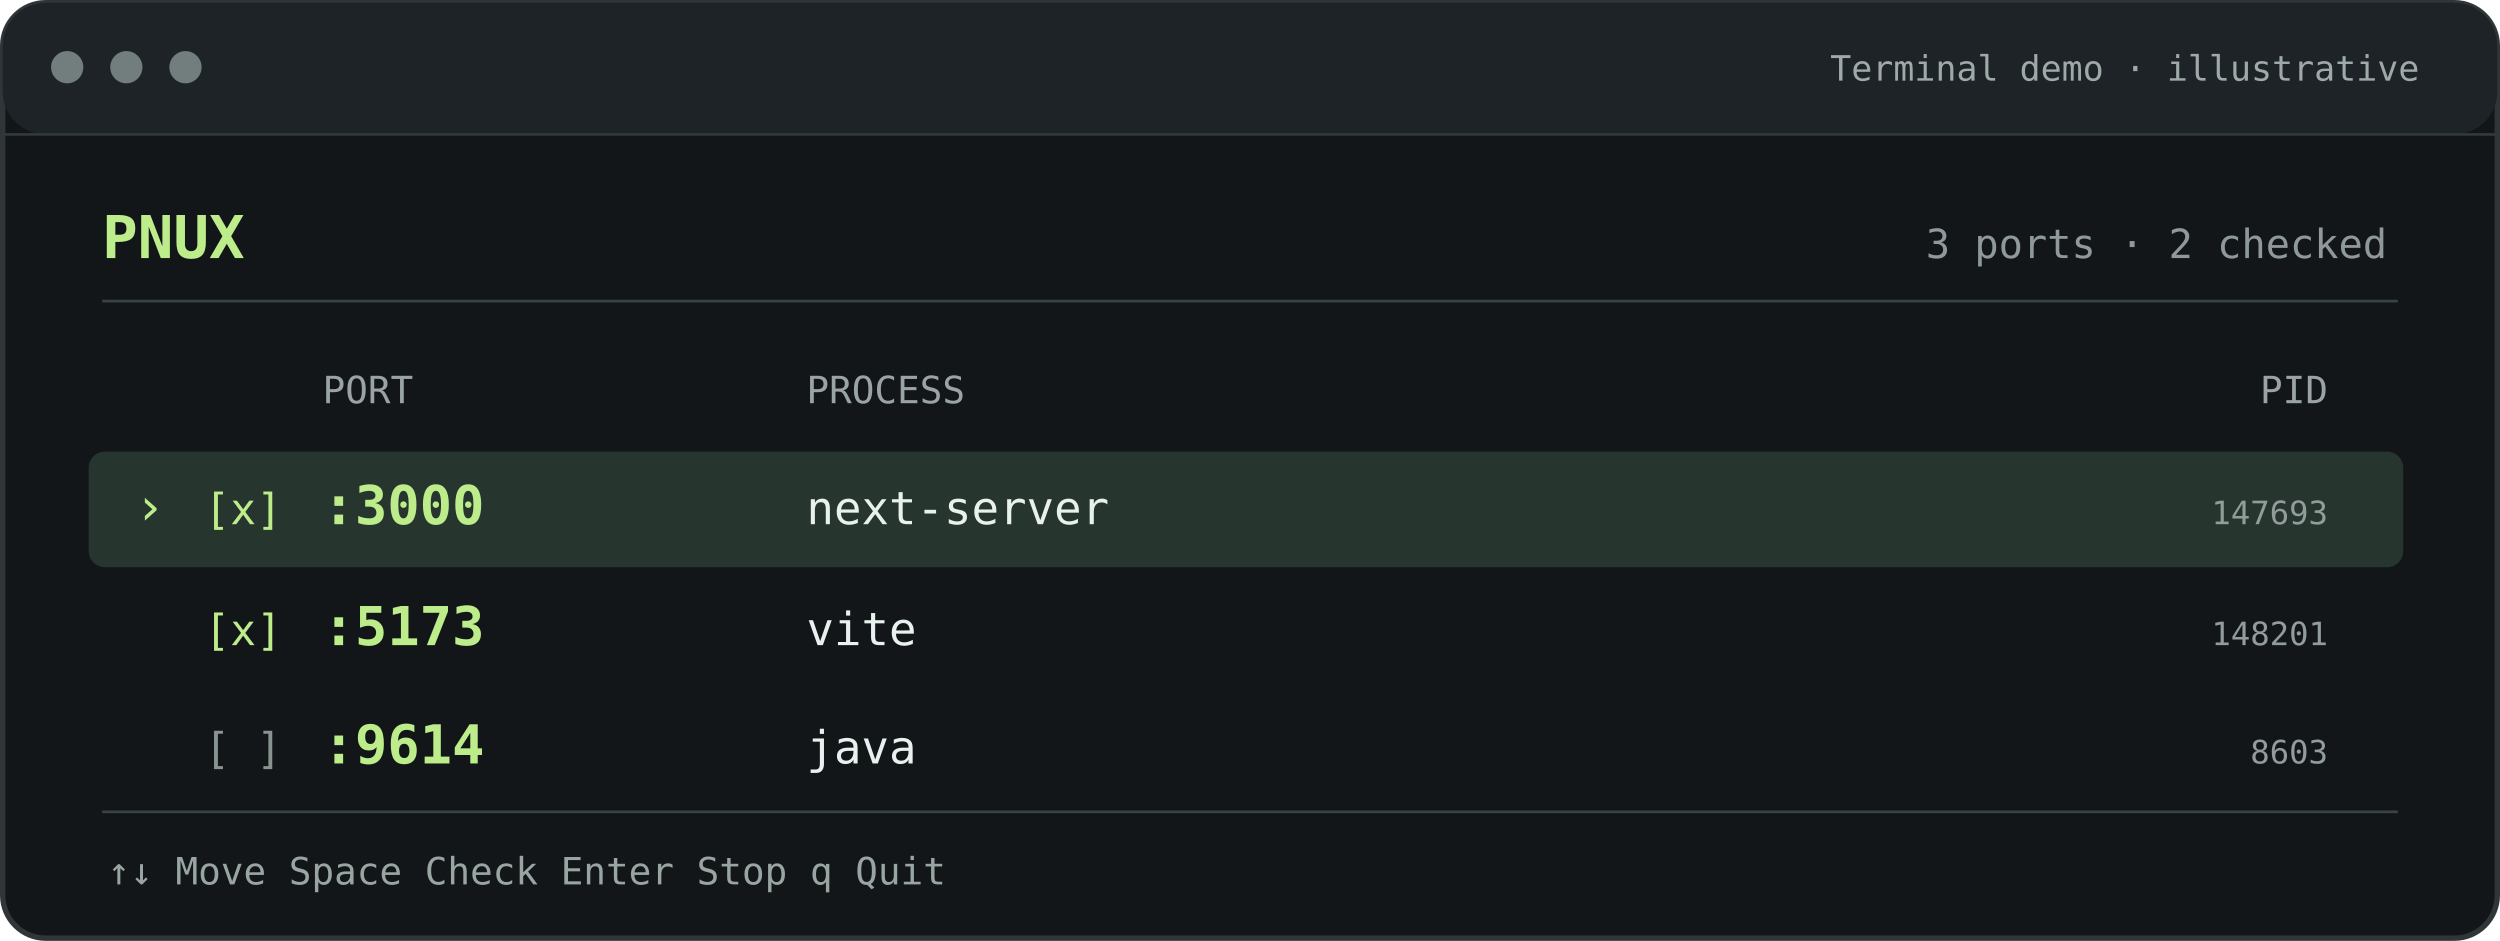
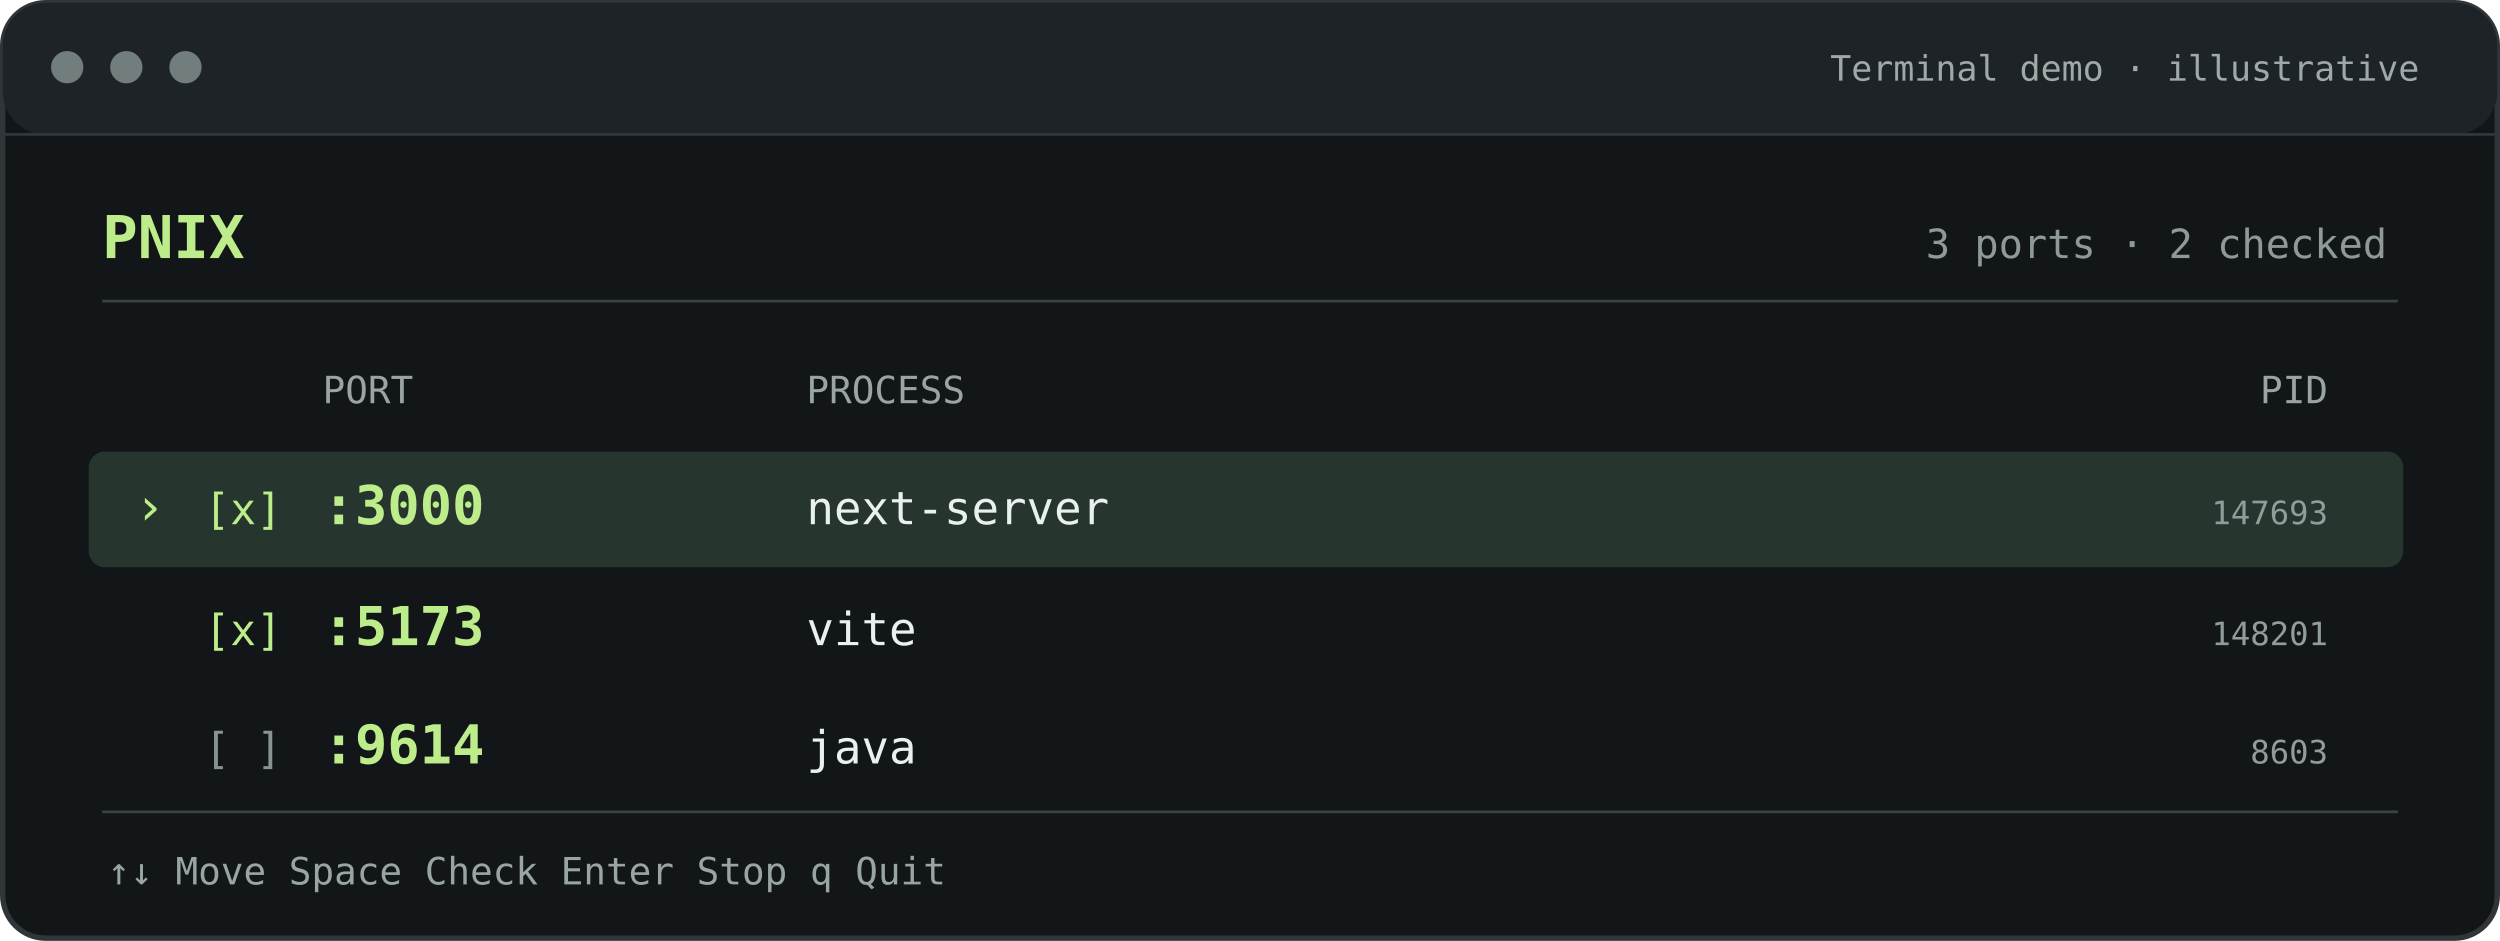
<svg xmlns="http://www.w3.org/2000/svg" width="930" height="350" viewBox="0 0 930 350">
  <rect x="1" y="1" width="928" height="348" rx="16" fill="#121619" stroke="#303638" stroke-width="2" />
  <rect x="1" y="1" width="928" height="49" rx="16" fill="#1D2326" />
  <path d="M1 50H929" stroke="#31393B" />
  <circle cx="25" cy="25" r="6" fill="#727D7D" />
  <circle cx="47" cy="25" r="6" fill="#727D7D" />
  <circle cx="69" cy="25" r="6" fill="#727D7D" />
  <text x="900" y="30" fill="#9EA9A8" font-family="monospace" font-size="13" text-anchor="end">Terminal demo · illustrative</text>
  <g font-family="monospace">
-     <text x="38" y="96" font-weight="700" font-size="22" fill="#BDEC8A">PNUX</text>
+     <text x="38" y="96" font-weight="700" font-size="22" fill="#BDEC8A">PNIX</text>
    <text x="888" y="96" font-size="15" fill="#8F9A98" text-anchor="end">3 ports · 2 checked</text>
    <path d="M38 112H892" stroke="#394442" />
    <text x="120" y="150" font-size="14" fill="#9AA5A3">PORT</text>
    <text x="300" y="150" font-size="14" fill="#9AA5A3">PROCESS</text>
    <text x="866" y="150" font-size="14" fill="#9AA5A3" text-anchor="end">PID</text>
    <rect x="33" y="168" width="861" height="43" rx="6" fill="#26352E" />
    <text x="50" y="195" fill="#BDEC8A" font-size="19">›</text>
    <text x="76" y="195" fill="#BDEC8A" font-size="16">[x]</text>
    <text x="120" y="195" fill="#BDEC8A" font-size="20" font-weight="700">:3000</text>
    <text x="300" y="195" fill="#E9F1EE" font-size="17">next-server</text>
    <text x="866" y="195" fill="#929D9B" text-anchor="end">147693</text>
    <text x="76" y="240" fill="#BDEC8A" font-size="16">[x]</text>
    <text x="120" y="240" fill="#BDEC8A" font-size="20" font-weight="700">:5173</text>
    <text x="300" y="240" fill="#E9F1EE" font-size="17">vite</text>
    <text x="866" y="240" fill="#929D9B" text-anchor="end">148201</text>
    <text x="76" y="284" fill="#899390" font-size="16">[ ]</text>
    <text x="120" y="284" fill="#BDEC8A" font-size="20" font-weight="700">:9614</text>
    <text x="300" y="284" fill="#E9F1EE" font-size="17">java</text>
    <text x="866" y="284" fill="#929D9B" text-anchor="end">8603</text>
    <path d="M38 302H892" stroke="#394442" />
    <text x="40" y="329" font-size="14" fill="#99A5A1">↑↓ Move     Space Check     Enter Stop     q Quit</text>
  </g>
</svg>
